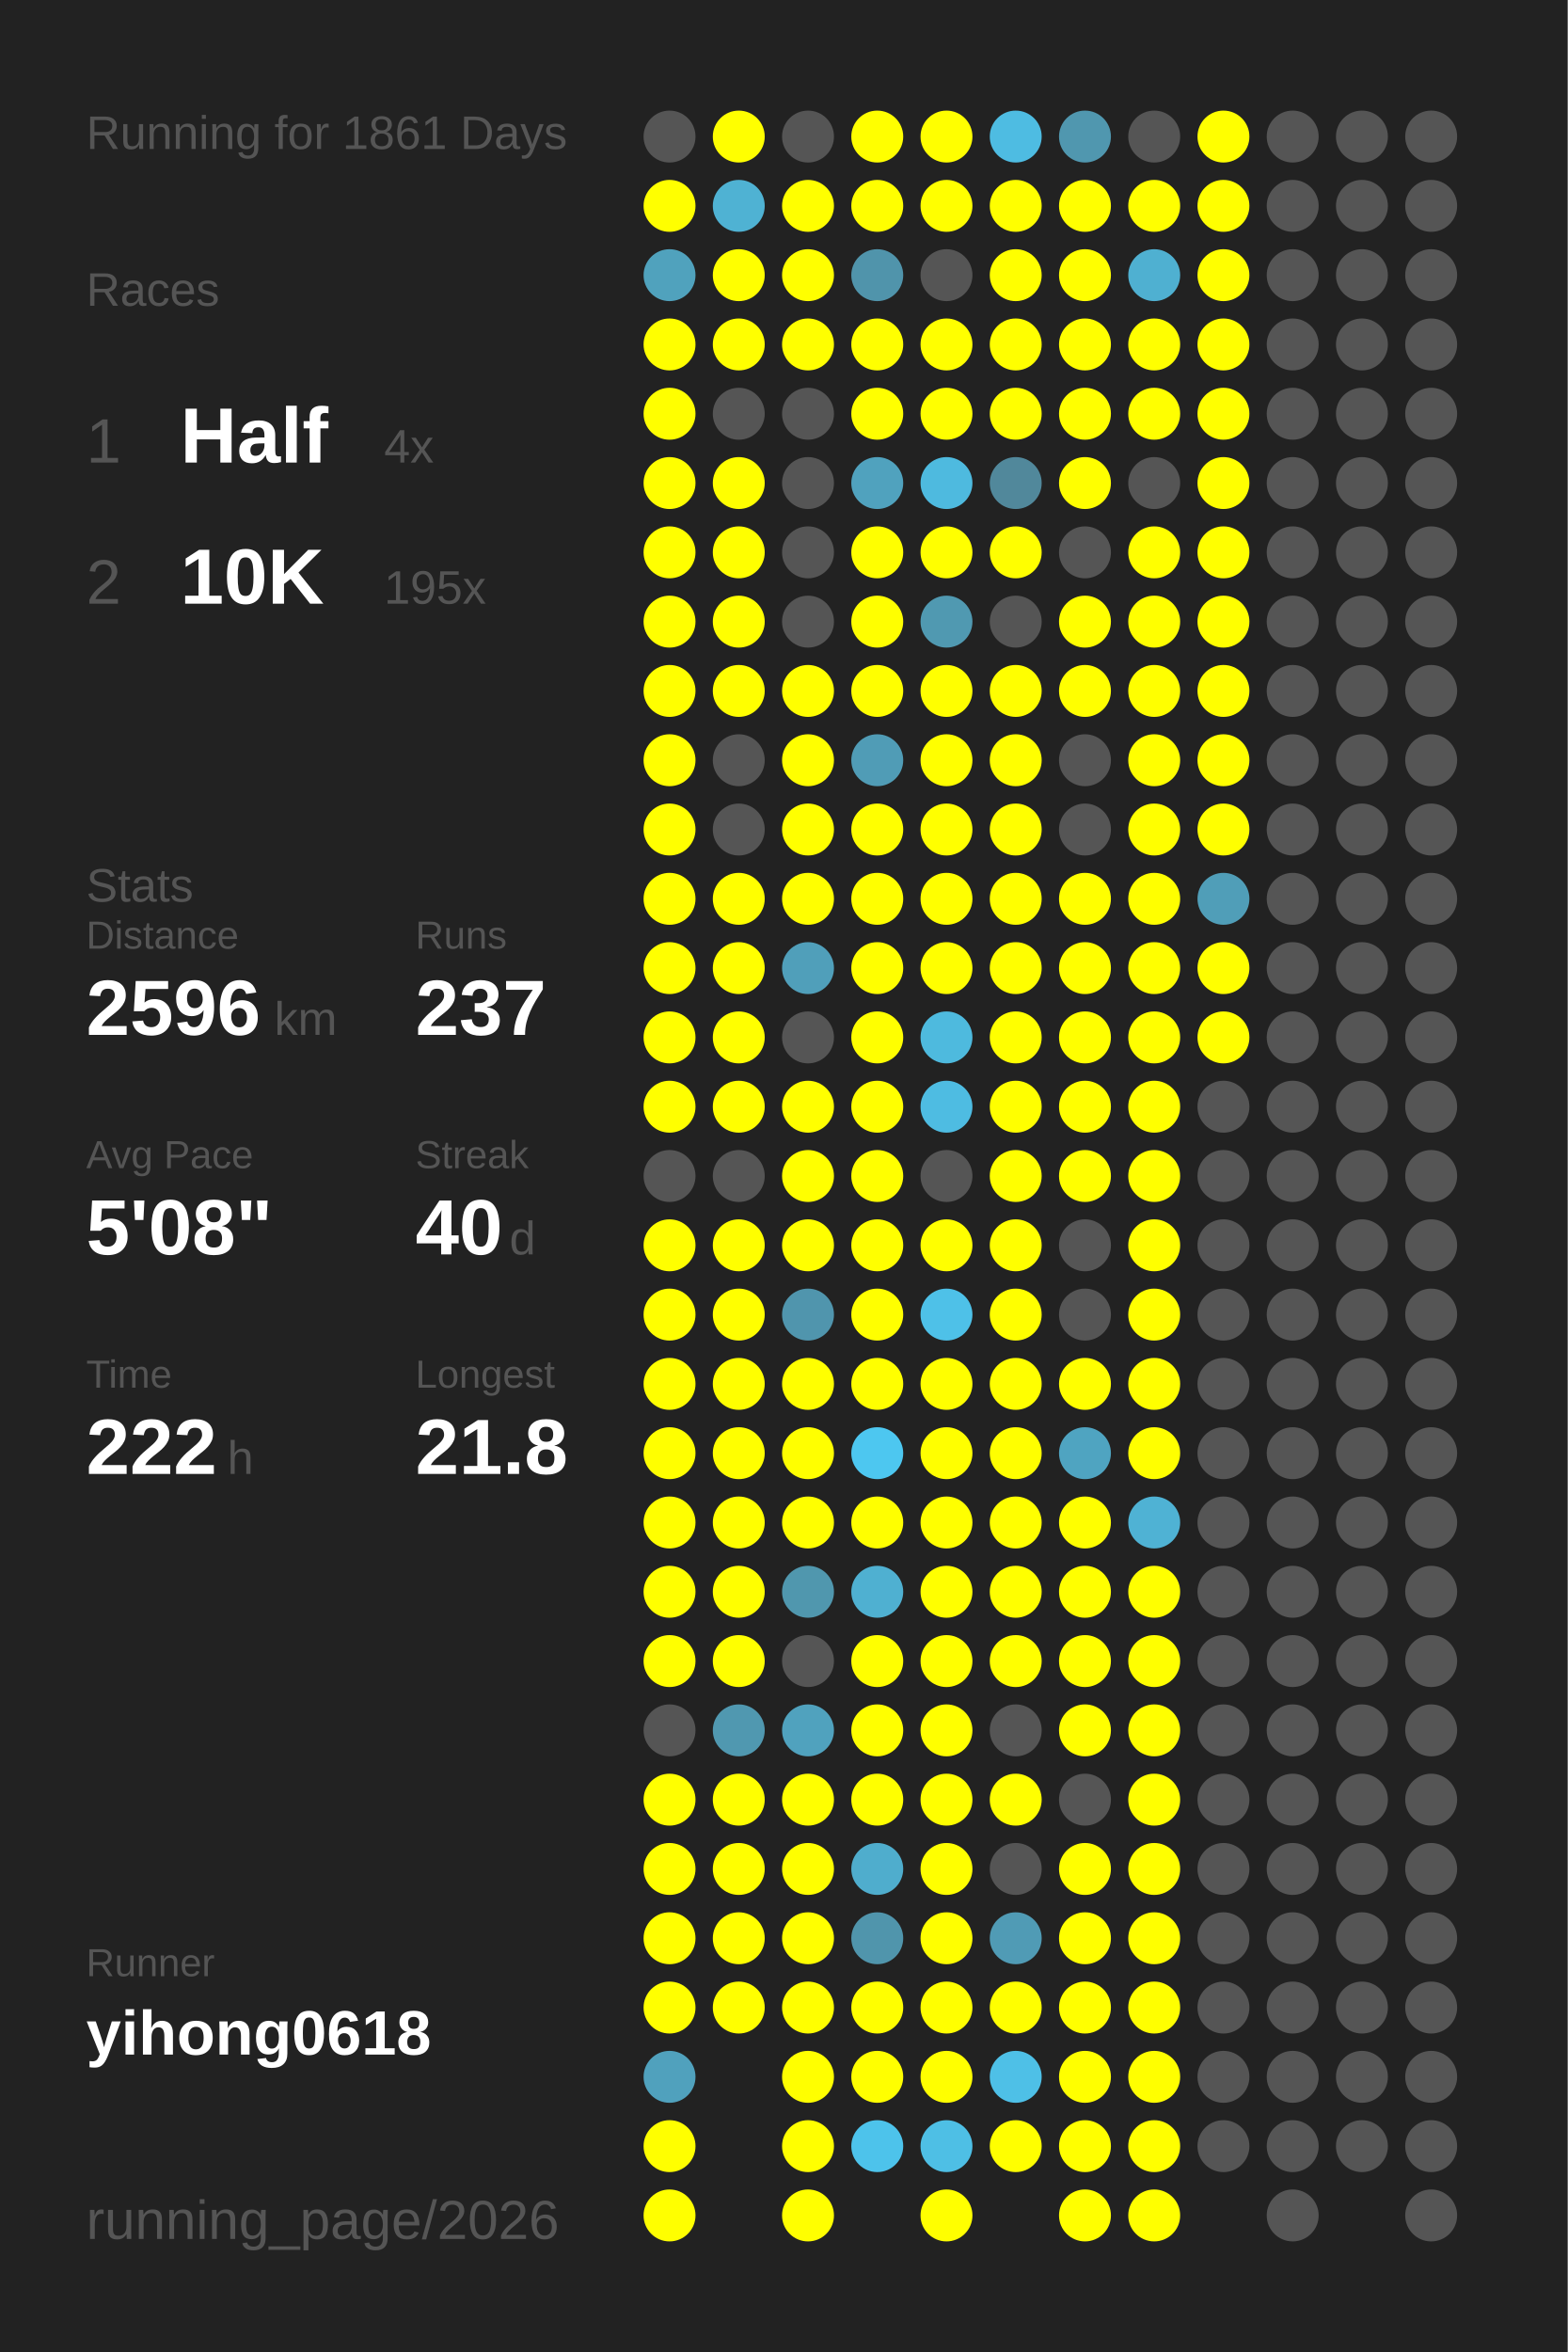
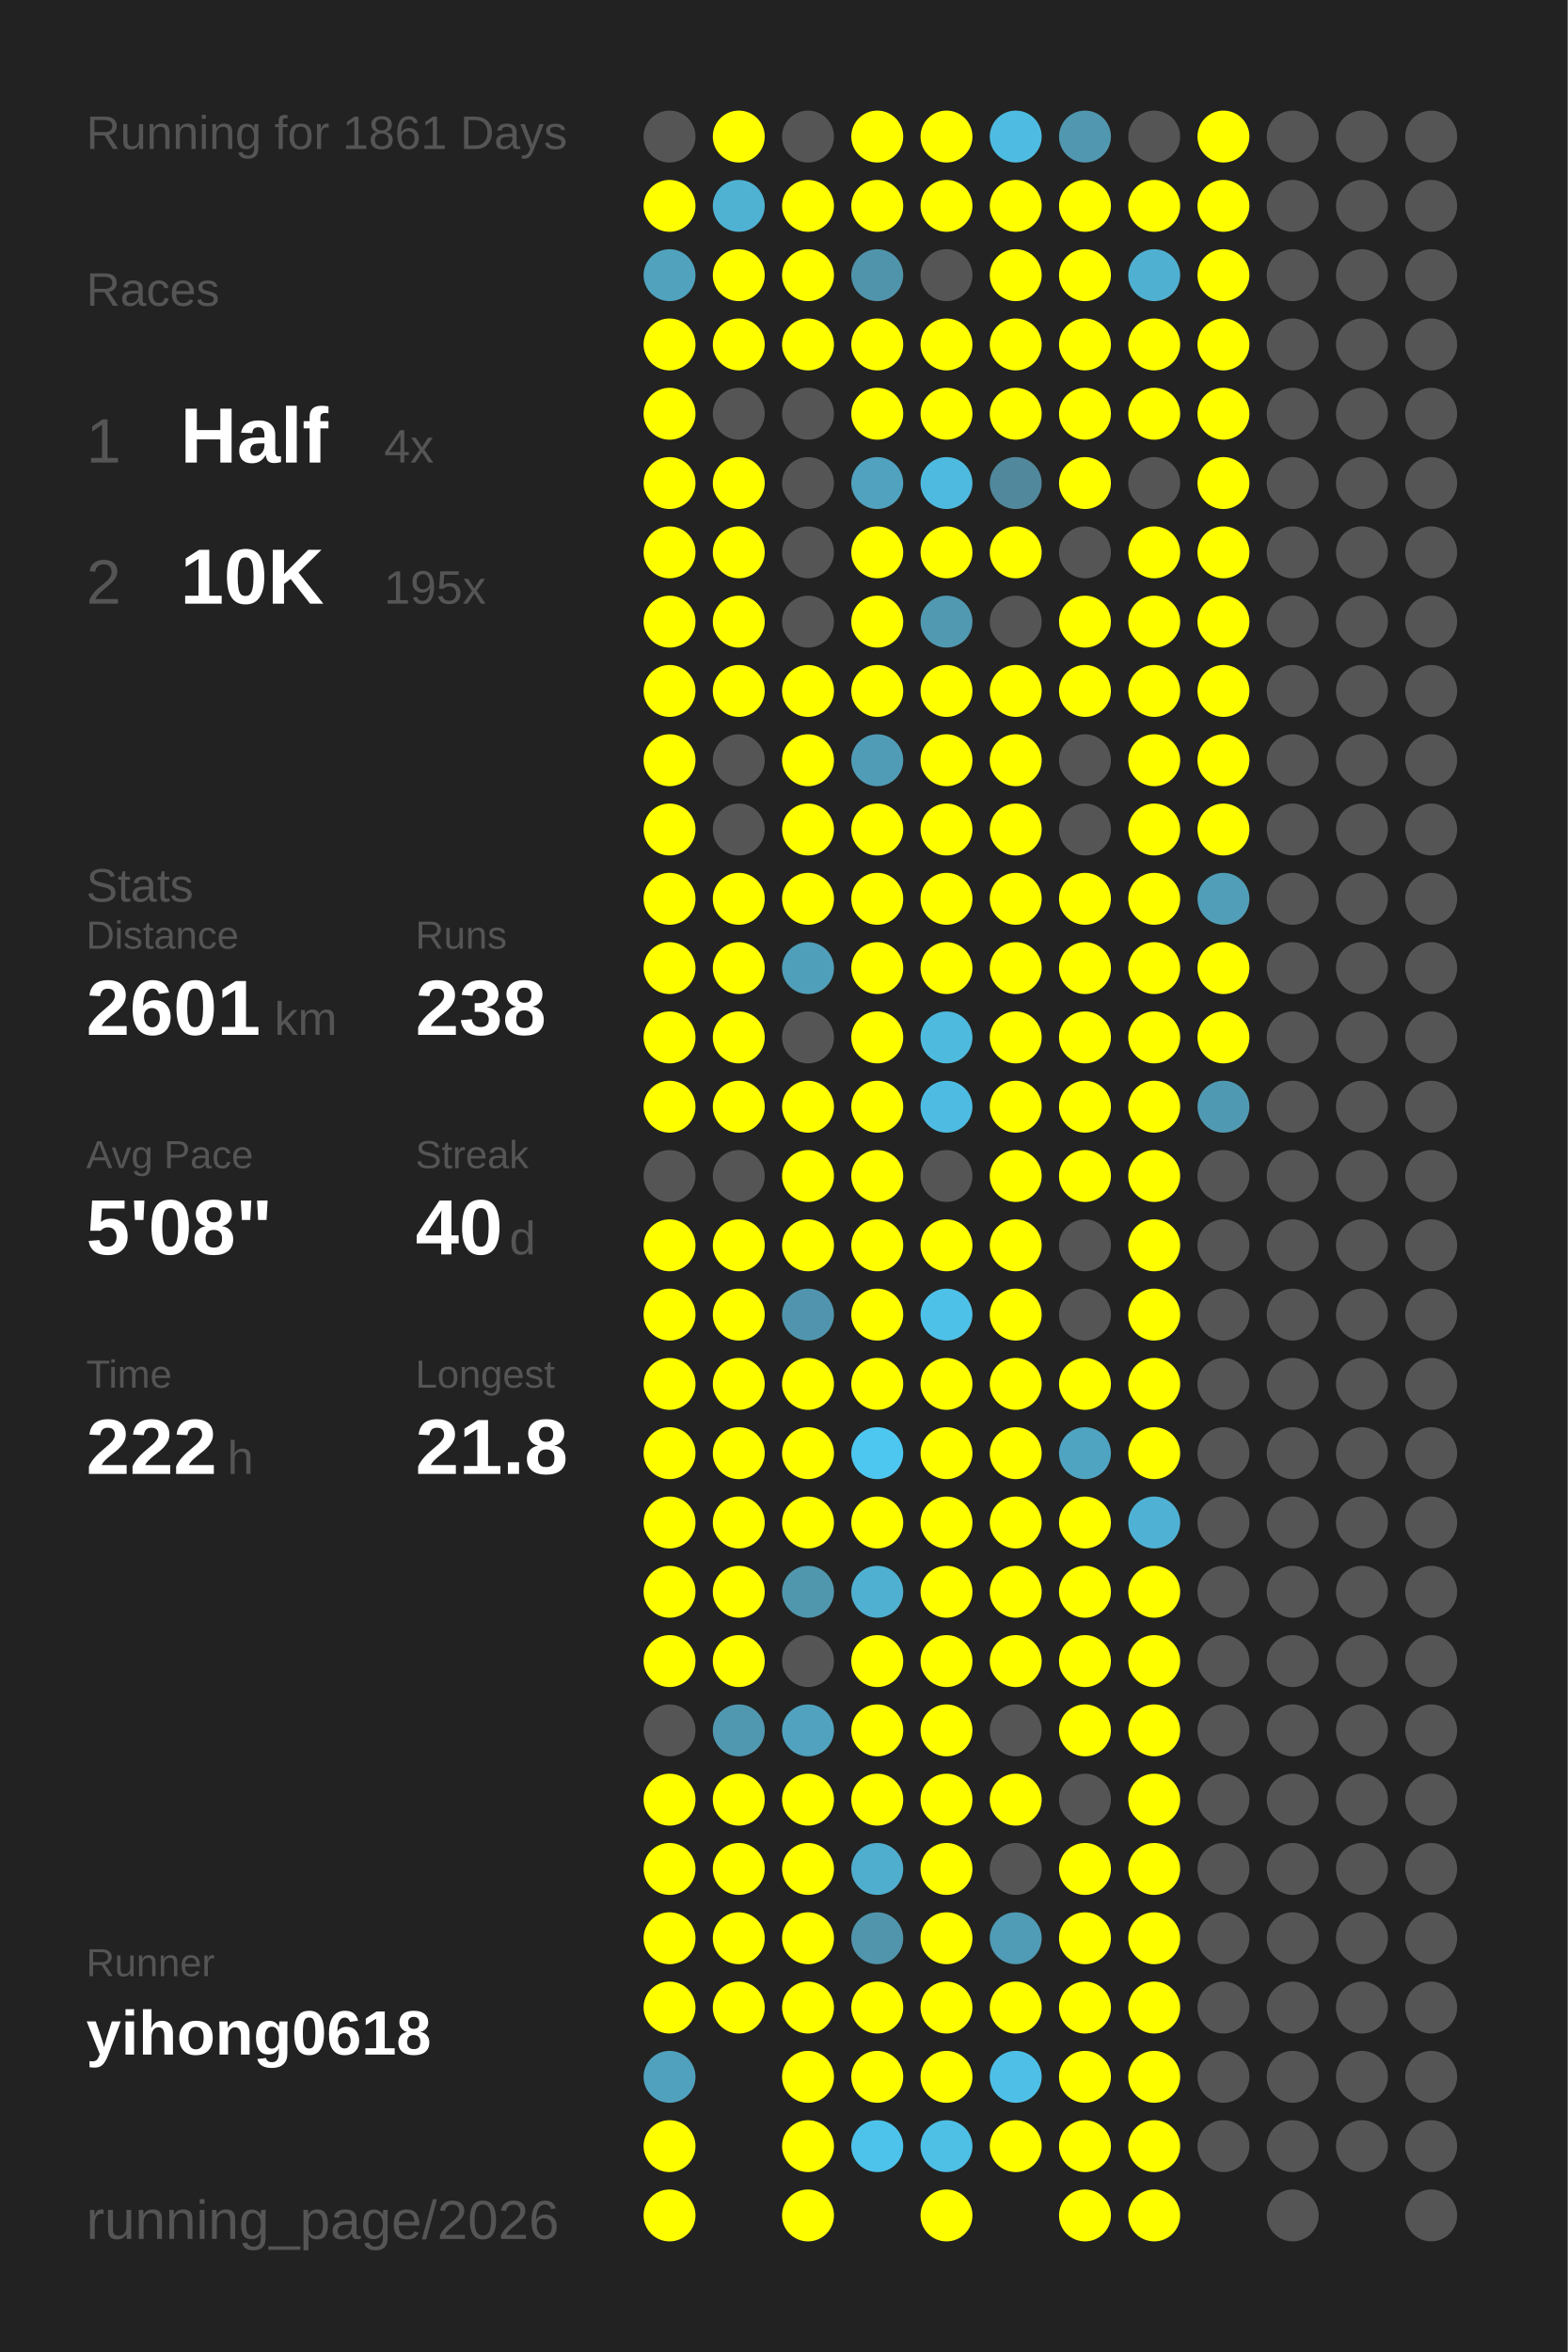
<svg xmlns="http://www.w3.org/2000/svg" baseProfile="full" height="300mm" version="1.1" viewBox="0,0,200,300" width="200mm">
  <defs />
  <rect fill="#222222" height="300" width="200" x="0" y="0" />
  <text fill="#555555" style="font-size:6px; font-family:Arial;" x="11" y="19">Running for 1861 Days</text>
  <text fill="#555555" style="font-size:6px; font-family:Arial;" x="11" y="39">Races</text>
  <text fill="#555555" style="font-size:8px; font-family:Arial;" x="11" y="59">1</text>
  <text fill="#FFFFFF" style="font-size:10px; font-family:Arial; font-weight:bold;" x="23" y="59">Half</text>
  <text fill="#555555" style="font-size:6px; font-family:Arial;" x="49" y="59">4x</text>
  <text fill="#555555" style="font-size:8px; font-family:Arial;" x="11" y="77">2</text>
  <text fill="#FFFFFF" style="font-size:10px; font-family:Arial; font-weight:bold;" x="23" y="77">10K</text>
  <text fill="#555555" style="font-size:6px; font-family:Arial;" x="49" y="77">195x</text>
  <text fill="#555555" style="font-size:6px; font-family:Arial;" x="11" y="115">Stats</text>
  <text fill="#555555" style="font-size:5px; font-family:Arial;" x="11" y="121">Distance</text>
-   <text fill="#FFFFFF" style="font-size:10px; font-family:Arial; font-weight:bold;" x="11" y="132">2596</text>
+   <text fill="#FFFFFF" style="font-size:10px; font-family:Arial; font-weight:bold;" x="11" y="132">2601</text>
  <text fill="#555555" style="font-size:6px; font-family:Arial;" x="35" y="132">km</text>
  <text fill="#555555" style="font-size:5px; font-family:Arial;" x="53" y="121">Runs</text>
-   <text fill="#FFFFFF" style="font-size:10px; font-family:Arial; font-weight:bold;" x="53" y="132">237</text>
+   <text fill="#FFFFFF" style="font-size:10px; font-family:Arial; font-weight:bold;" x="53" y="132">238</text>
  <text fill="#555555" style="font-size:5px; font-family:Arial;" x="11" y="149">Avg Pace</text>
  <text fill="#FFFFFF" style="font-size:10px; font-family:Arial; font-weight:bold;" x="11" y="160">5'08"</text>
  <text fill="#555555" style="font-size:5px; font-family:Arial;" x="53" y="149">Streak</text>
  <text fill="#FFFFFF" style="font-size:10px; font-family:Arial; font-weight:bold;" x="53" y="160">40</text>
  <text fill="#555555" style="font-size:6px; font-family:Arial;" x="65" y="160">d</text>
  <text fill="#555555" style="font-size:5px; font-family:Arial;" x="11" y="177">Time</text>
  <text fill="#FFFFFF" style="font-size:10px; font-family:Arial; font-weight:bold;" x="11" y="188">222</text>
  <text fill="#555555" style="font-size:6px; font-family:Arial;" x="29" y="188">h</text>
  <text fill="#555555" style="font-size:5px; font-family:Arial;" x="53" y="177">Longest</text>
  <text fill="#FFFFFF" style="font-size:10px; font-family:Arial; font-weight:bold;" x="53" y="188">21.8</text>
  <text fill="#555555" style="font-size:5px; font-family:Arial;" x="11" y="252.065">Runner</text>
  <text fill="#FFFFFF" style="font-size:8px; font-family:Arial; font-weight:bold;" x="11" y="262.065">yihong0618</text>
  <text fill="#555555" style="font-size:7px; font-family:Arial;" x="11" y="285.581">running_page/2026</text>
  <circle cx="85.417" cy="17.419" fill="#555555" r="3.312" />
  <circle cx="85.417" cy="26.258" fill="#FFFF00" r="3.312" />
  <circle cx="85.417" cy="35.097" fill="#50a2bd" r="3.312" />
  <circle cx="85.417" cy="43.935" fill="#FFFF00" r="3.312" />
  <circle cx="85.417" cy="52.774" fill="#FFFF00" r="3.312" />
  <circle cx="85.417" cy="61.613" fill="#FFFF00" r="3.312" />
  <circle cx="85.417" cy="70.452" fill="#FFFF00" r="3.312" />
  <circle cx="85.417" cy="79.29" fill="#FFFF00" r="3.312" />
  <circle cx="85.417" cy="88.129" fill="#FFFF00" r="3.312" />
  <circle cx="85.417" cy="96.968" fill="#FFFF00" r="3.312" />
  <circle cx="85.417" cy="105.806" fill="#FFFF00" r="3.312" />
  <circle cx="85.417" cy="114.645" fill="#FFFF00" r="3.312" />
  <circle cx="85.417" cy="123.484" fill="#FFFF00" r="3.312" />
  <circle cx="85.417" cy="132.323" fill="#FFFF00" r="3.312" />
  <circle cx="85.417" cy="141.161" fill="#FFFF00" r="3.312" />
  <circle cx="85.417" cy="150" fill="#555555" r="3.312" />
  <circle cx="85.417" cy="158.839" fill="#FFFF00" r="3.312" />
  <circle cx="85.417" cy="167.677" fill="#FFFF00" r="3.312" />
  <circle cx="85.417" cy="176.516" fill="#FFFF00" r="3.312" />
  <circle cx="85.417" cy="185.355" fill="#FFFF00" r="3.312" />
  <circle cx="85.417" cy="194.194" fill="#FFFF00" r="3.312" />
  <circle cx="85.417" cy="203.032" fill="#FFFF00" r="3.312" />
  <circle cx="85.417" cy="211.871" fill="#FFFF00" r="3.312" />
  <circle cx="85.417" cy="220.71" fill="#555555" r="3.312" />
  <circle cx="85.417" cy="229.548" fill="#FFFF00" r="3.312" />
  <circle cx="85.417" cy="238.387" fill="#FFFF00" r="3.312" />
  <circle cx="85.417" cy="247.226" fill="#FFFF00" r="3.312" />
  <circle cx="85.417" cy="256.065" fill="#FFFF00" r="3.312" />
  <circle cx="85.417" cy="264.903" fill="#50a1bd" r="3.312" />
  <circle cx="85.417" cy="273.742" fill="#FFFF00" r="3.312" />
  <circle cx="85.417" cy="282.581" fill="#FFFF00" r="3.312" />
  <circle cx="94.25" cy="17.419" fill="#FFFF00" r="3.312" />
  <circle cx="94.25" cy="26.258" fill="#4fb2d3" r="3.312" />
  <circle cx="94.25" cy="35.097" fill="#FFFF00" r="3.312" />
  <circle cx="94.25" cy="43.935" fill="#FFFF00" r="3.312" />
  <circle cx="94.25" cy="52.774" fill="#555555" r="3.312" />
  <circle cx="94.25" cy="61.613" fill="#FFFF00" r="3.312" />
  <circle cx="94.25" cy="70.452" fill="#FFFF00" r="3.312" />
  <circle cx="94.25" cy="79.29" fill="#FFFF00" r="3.312" />
  <circle cx="94.25" cy="88.129" fill="#FFFF00" r="3.312" />
  <circle cx="94.25" cy="96.968" fill="#555555" r="3.312" />
  <circle cx="94.25" cy="105.806" fill="#555555" r="3.312" />
  <circle cx="94.25" cy="114.645" fill="#FFFF00" r="3.312" />
  <circle cx="94.25" cy="123.484" fill="#FFFF00" r="3.312" />
  <circle cx="94.25" cy="132.323" fill="#FFFF00" r="3.312" />
  <circle cx="94.25" cy="141.161" fill="#FFFF00" r="3.312" />
  <circle cx="94.25" cy="150" fill="#555555" r="3.312" />
  <circle cx="94.25" cy="158.839" fill="#FFFF00" r="3.312" />
  <circle cx="94.25" cy="167.677" fill="#FFFF00" r="3.312" />
  <circle cx="94.25" cy="176.516" fill="#FFFF00" r="3.312" />
  <circle cx="94.25" cy="185.355" fill="#FFFF00" r="3.312" />
  <circle cx="94.25" cy="194.194" fill="#FFFF00" r="3.312" />
  <circle cx="94.25" cy="203.032" fill="#FFFF00" r="3.312" />
  <circle cx="94.25" cy="211.871" fill="#FFFF00" r="3.312" />
  <circle cx="94.25" cy="220.71" fill="#5098b0" r="3.312" />
  <circle cx="94.25" cy="229.548" fill="#FFFF00" r="3.312" />
  <circle cx="94.25" cy="238.387" fill="#FFFF00" r="3.312" />
  <circle cx="94.25" cy="247.226" fill="#FFFF00" r="3.312" />
  <circle cx="94.25" cy="256.065" fill="#FFFF00" r="3.312" />
  <circle cx="103.083" cy="17.419" fill="#555555" r="3.312" />
  <circle cx="103.083" cy="26.258" fill="#FFFF00" r="3.312" />
  <circle cx="103.083" cy="35.097" fill="#FFFF00" r="3.312" />
  <circle cx="103.083" cy="43.935" fill="#FFFF00" r="3.312" />
  <circle cx="103.083" cy="52.774" fill="#555555" r="3.312" />
  <circle cx="103.083" cy="61.613" fill="#555555" r="3.312" />
  <circle cx="103.083" cy="70.452" fill="#555555" r="3.312" />
  <circle cx="103.083" cy="79.29" fill="#555555" r="3.312" />
  <circle cx="103.083" cy="88.129" fill="#FFFF00" r="3.312" />
  <circle cx="103.083" cy="96.968" fill="#FFFF00" r="3.312" />
  <circle cx="103.083" cy="105.806" fill="#FFFF00" r="3.312" />
  <circle cx="103.083" cy="114.645" fill="#FFFF00" r="3.312" />
  <circle cx="103.083" cy="123.484" fill="#509fba" r="3.312" />
  <circle cx="103.083" cy="132.323" fill="#555555" r="3.312" />
  <circle cx="103.083" cy="141.161" fill="#FFFF00" r="3.312" />
  <circle cx="103.083" cy="150" fill="#FFFF00" r="3.312" />
  <circle cx="103.083" cy="158.839" fill="#FFFF00" r="3.312" />
  <circle cx="103.083" cy="167.677" fill="#5095ad" r="3.312" />
  <circle cx="103.083" cy="176.516" fill="#FFFF00" r="3.312" />
  <circle cx="103.083" cy="185.355" fill="#FFFF00" r="3.312" />
  <circle cx="103.083" cy="194.194" fill="#FFFF00" r="3.312" />
  <circle cx="103.083" cy="203.032" fill="#5097ae" r="3.312" />
  <circle cx="103.083" cy="211.871" fill="#555555" r="3.312" />
  <circle cx="103.083" cy="220.71" fill="#50a2be" r="3.312" />
  <circle cx="103.083" cy="229.548" fill="#FFFF00" r="3.312" />
  <circle cx="103.083" cy="238.387" fill="#FFFF00" r="3.312" />
  <circle cx="103.083" cy="247.226" fill="#FFFF00" r="3.312" />
  <circle cx="103.083" cy="256.065" fill="#FFFF00" r="3.312" />
  <circle cx="103.083" cy="264.903" fill="#FFFF00" r="3.312" />
  <circle cx="103.083" cy="273.742" fill="#FFFF00" r="3.312" />
  <circle cx="103.083" cy="282.581" fill="#FFFF00" r="3.312" />
  <circle cx="111.917" cy="17.419" fill="#FFFF00" r="3.312" />
  <circle cx="111.917" cy="26.258" fill="#FFFF00" r="3.312" />
  <circle cx="111.917" cy="35.097" fill="#5094ab" r="3.312" />
  <circle cx="111.917" cy="43.935" fill="#FFFF00" r="3.312" />
  <circle cx="111.917" cy="52.774" fill="#FFFF00" r="3.312" />
  <circle cx="111.917" cy="61.613" fill="#50a2be" r="3.312" />
  <circle cx="111.917" cy="70.452" fill="#FFFF00" r="3.312" />
  <circle cx="111.917" cy="79.29" fill="#FFFF00" r="3.312" />
  <circle cx="111.917" cy="88.129" fill="#FFFF00" r="3.312" />
  <circle cx="111.917" cy="96.968" fill="#509cb6" r="3.312" />
  <circle cx="111.917" cy="105.806" fill="#FFFF00" r="3.312" />
  <circle cx="111.917" cy="114.645" fill="#FFFF00" r="3.312" />
  <circle cx="111.917" cy="123.484" fill="#FFFF00" r="3.312" />
  <circle cx="111.917" cy="132.323" fill="#FFFF00" r="3.312" />
  <circle cx="111.917" cy="141.161" fill="#FFFF00" r="3.312" />
  <circle cx="111.917" cy="150" fill="#FFFF00" r="3.312" />
  <circle cx="111.917" cy="158.839" fill="#FFFF00" r="3.312" />
  <circle cx="111.917" cy="167.677" fill="#FFFF00" r="3.312" />
  <circle cx="111.917" cy="176.516" fill="#FFFF00" r="3.312" />
  <circle cx="111.917" cy="185.355" fill="#4dc7f0" r="3.312" />
  <circle cx="111.917" cy="194.194" fill="#FFFF00" r="3.312" />
  <circle cx="111.917" cy="203.032" fill="#4fb0d1" r="3.312" />
  <circle cx="111.917" cy="211.871" fill="#FFFF00" r="3.312" />
  <circle cx="111.917" cy="220.71" fill="#FFFF00" r="3.312" />
  <circle cx="111.917" cy="229.548" fill="#FFFF00" r="3.312" />
  <circle cx="111.917" cy="238.387" fill="#4fadcd" r="3.312" />
  <circle cx="111.917" cy="247.226" fill="#5095ac" r="3.312" />
  <circle cx="111.917" cy="256.065" fill="#FFFF00" r="3.312" />
  <circle cx="111.917" cy="264.903" fill="#FFFF00" r="3.312" />
  <circle cx="111.917" cy="273.742" fill="#4dc3eb" r="3.312" />
  <circle cx="120.75" cy="17.419" fill="#FFFF00" r="3.312" />
  <circle cx="120.75" cy="26.258" fill="#FFFF00" r="3.312" />
  <circle cx="120.75" cy="35.097" fill="#555555" r="3.312" />
  <circle cx="120.75" cy="43.935" fill="#FFFF00" r="3.312" />
  <circle cx="120.75" cy="52.774" fill="#FFFF00" r="3.312" />
  <circle cx="120.75" cy="61.613" fill="#4ebadf" r="3.312" />
  <circle cx="120.75" cy="70.452" fill="#FFFF00" r="3.312" />
  <circle cx="120.75" cy="79.29" fill="#5099b1" r="3.312" />
  <circle cx="120.75" cy="88.129" fill="#FFFF00" r="3.312" />
  <circle cx="120.75" cy="96.968" fill="#FFFF00" r="3.312" />
  <circle cx="120.75" cy="105.806" fill="#FFFF00" r="3.312" />
  <circle cx="120.75" cy="114.645" fill="#FFFF00" r="3.312" />
  <circle cx="120.75" cy="123.484" fill="#FFFF00" r="3.312" />
  <circle cx="120.75" cy="132.323" fill="#4ebade" r="3.312" />
  <circle cx="120.75" cy="141.161" fill="#4ebce2" r="3.312" />
  <circle cx="120.75" cy="150" fill="#555555" r="3.312" />
  <circle cx="120.75" cy="158.839" fill="#FFFF00" r="3.312" />
  <circle cx="120.75" cy="167.677" fill="#4ec1e8" r="3.312" />
  <circle cx="120.75" cy="176.516" fill="#FFFF00" r="3.312" />
  <circle cx="120.75" cy="185.355" fill="#FFFF00" r="3.312" />
  <circle cx="120.75" cy="194.194" fill="#FFFF00" r="3.312" />
  <circle cx="120.75" cy="203.032" fill="#FFFF00" r="3.312" />
  <circle cx="120.75" cy="211.871" fill="#FFFF00" r="3.312" />
  <circle cx="120.75" cy="220.71" fill="#FFFF00" r="3.312" />
  <circle cx="120.75" cy="229.548" fill="#FFFF00" r="3.312" />
  <circle cx="120.75" cy="238.387" fill="#FFFF00" r="3.312" />
  <circle cx="120.75" cy="247.226" fill="#FFFF00" r="3.312" />
  <circle cx="120.75" cy="256.065" fill="#FFFF00" r="3.312" />
  <circle cx="120.75" cy="264.903" fill="#FFFF00" r="3.312" />
  <circle cx="120.75" cy="273.742" fill="#4ebfe5" r="3.312" />
  <circle cx="120.75" cy="282.581" fill="#FFFF00" r="3.312" />
  <circle cx="129.583" cy="17.419" fill="#4ebce2" r="3.312" />
  <circle cx="129.583" cy="26.258" fill="#FFFF00" r="3.312" />
  <circle cx="129.583" cy="35.097" fill="#FFFF00" r="3.312" />
  <circle cx="129.583" cy="43.935" fill="#FFFF00" r="3.312" />
  <circle cx="129.583" cy="52.774" fill="#FFFF00" r="3.312" />
  <circle cx="129.583" cy="61.613" fill="#51889b" r="3.312" />
  <circle cx="129.583" cy="70.452" fill="#FFFF00" r="3.312" />
  <circle cx="129.583" cy="79.29" fill="#555555" r="3.312" />
  <circle cx="129.583" cy="88.129" fill="#FFFF00" r="3.312" />
  <circle cx="129.583" cy="96.968" fill="#FFFF00" r="3.312" />
  <circle cx="129.583" cy="105.806" fill="#FFFF00" r="3.312" />
  <circle cx="129.583" cy="114.645" fill="#FFFF00" r="3.312" />
  <circle cx="129.583" cy="123.484" fill="#FFFF00" r="3.312" />
  <circle cx="129.583" cy="132.323" fill="#FFFF00" r="3.312" />
  <circle cx="129.583" cy="141.161" fill="#FFFF00" r="3.312" />
  <circle cx="129.583" cy="150" fill="#FFFF00" r="3.312" />
  <circle cx="129.583" cy="158.839" fill="#FFFF00" r="3.312" />
  <circle cx="129.583" cy="167.677" fill="#FFFF00" r="3.312" />
  <circle cx="129.583" cy="176.516" fill="#FFFF00" r="3.312" />
  <circle cx="129.583" cy="185.355" fill="#FFFF00" r="3.312" />
  <circle cx="129.583" cy="194.194" fill="#FFFF00" r="3.312" />
  <circle cx="129.583" cy="203.032" fill="#FFFF00" r="3.312" />
  <circle cx="129.583" cy="211.871" fill="#FFFF00" r="3.312" />
  <circle cx="129.583" cy="220.71" fill="#555555" r="3.312" />
  <circle cx="129.583" cy="229.548" fill="#FFFF00" r="3.312" />
  <circle cx="129.583" cy="238.387" fill="#555555" r="3.312" />
  <circle cx="129.583" cy="247.226" fill="#509bb5" r="3.312" />
  <circle cx="129.583" cy="256.065" fill="#FFFF00" r="3.312" />
  <circle cx="129.583" cy="264.903" fill="#4ec0e7" r="3.312" />
  <circle cx="129.583" cy="273.742" fill="#FFFF00" r="3.312" />
  <circle cx="138.417" cy="17.419" fill="#5097af" r="3.312" />
  <circle cx="138.417" cy="26.258" fill="#FFFF00" r="3.312" />
  <circle cx="138.417" cy="35.097" fill="#FFFF00" r="3.312" />
  <circle cx="138.417" cy="43.935" fill="#FFFF00" r="3.312" />
  <circle cx="138.417" cy="52.774" fill="#FFFF00" r="3.312" />
  <circle cx="138.417" cy="61.613" fill="#FFFF00" r="3.312" />
  <circle cx="138.417" cy="70.452" fill="#555555" r="3.312" />
  <circle cx="138.417" cy="79.29" fill="#FFFF00" r="3.312" />
  <circle cx="138.417" cy="88.129" fill="#FFFF00" r="3.312" />
  <circle cx="138.417" cy="96.968" fill="#555555" r="3.312" />
  <circle cx="138.417" cy="105.806" fill="#555555" r="3.312" />
  <circle cx="138.417" cy="114.645" fill="#FFFF00" r="3.312" />
  <circle cx="138.417" cy="123.484" fill="#FFFF00" r="3.312" />
  <circle cx="138.417" cy="132.323" fill="#FFFF00" r="3.312" />
  <circle cx="138.417" cy="141.161" fill="#FFFF00" r="3.312" />
  <circle cx="138.417" cy="150" fill="#FFFF00" r="3.312" />
  <circle cx="138.417" cy="158.839" fill="#555555" r="3.312" />
  <circle cx="138.417" cy="167.677" fill="#555555" r="3.312" />
  <circle cx="138.417" cy="176.516" fill="#FFFF00" r="3.312" />
  <circle cx="138.417" cy="185.355" fill="#4fa4c1" r="3.312" />
  <circle cx="138.417" cy="194.194" fill="#FFFF00" r="3.312" />
  <circle cx="138.417" cy="203.032" fill="#FFFF00" r="3.312" />
  <circle cx="138.417" cy="211.871" fill="#FFFF00" r="3.312" />
  <circle cx="138.417" cy="220.71" fill="#FFFF00" r="3.312" />
  <circle cx="138.417" cy="229.548" fill="#555555" r="3.312" />
  <circle cx="138.417" cy="238.387" fill="#FFFF00" r="3.312" />
  <circle cx="138.417" cy="247.226" fill="#FFFF00" r="3.312" />
  <circle cx="138.417" cy="256.065" fill="#FFFF00" r="3.312" />
  <circle cx="138.417" cy="264.903" fill="#FFFF00" r="3.312" />
  <circle cx="138.417" cy="273.742" fill="#FFFF00" r="3.312" />
  <circle cx="138.417" cy="282.581" fill="#FFFF00" r="3.312" />
  <circle cx="147.25" cy="17.419" fill="#555555" r="3.312" />
  <circle cx="147.25" cy="26.258" fill="#FFFF00" r="3.312" />
  <circle cx="147.25" cy="35.097" fill="#4fb0d1" r="3.312" />
  <circle cx="147.25" cy="43.935" fill="#FFFF00" r="3.312" />
  <circle cx="147.25" cy="52.774" fill="#FFFF00" r="3.312" />
  <circle cx="147.25" cy="61.613" fill="#555555" r="3.312" />
  <circle cx="147.25" cy="70.452" fill="#FFFF00" r="3.312" />
  <circle cx="147.25" cy="79.29" fill="#FFFF00" r="3.312" />
  <circle cx="147.25" cy="88.129" fill="#FFFF00" r="3.312" />
  <circle cx="147.25" cy="96.968" fill="#FFFF00" r="3.312" />
  <circle cx="147.25" cy="105.806" fill="#FFFF00" r="3.312" />
  <circle cx="147.25" cy="114.645" fill="#FFFF00" r="3.312" />
  <circle cx="147.25" cy="123.484" fill="#FFFF00" r="3.312" />
  <circle cx="147.25" cy="132.323" fill="#FFFF00" r="3.312" />
  <circle cx="147.25" cy="141.161" fill="#FFFF00" r="3.312" />
  <circle cx="147.25" cy="150" fill="#FFFF00" r="3.312" />
  <circle cx="147.25" cy="158.839" fill="#FFFF00" r="3.312" />
  <circle cx="147.25" cy="167.677" fill="#FFFF00" r="3.312" />
  <circle cx="147.25" cy="176.516" fill="#FFFF00" r="3.312" />
  <circle cx="147.25" cy="185.355" fill="#FFFF00" r="3.312" />
  <circle cx="147.25" cy="194.194" fill="#4fb2d4" r="3.312" />
  <circle cx="147.25" cy="203.032" fill="#FFFF00" r="3.312" />
  <circle cx="147.25" cy="211.871" fill="#FFFF00" r="3.312" />
  <circle cx="147.25" cy="220.71" fill="#FFFF00" r="3.312" />
  <circle cx="147.25" cy="229.548" fill="#FFFF00" r="3.312" />
  <circle cx="147.25" cy="238.387" fill="#FFFF00" r="3.312" />
  <circle cx="147.25" cy="247.226" fill="#FFFF00" r="3.312" />
  <circle cx="147.25" cy="256.065" fill="#FFFF00" r="3.312" />
  <circle cx="147.25" cy="264.903" fill="#FFFF00" r="3.312" />
  <circle cx="147.25" cy="273.742" fill="#FFFF00" r="3.312" />
  <circle cx="147.25" cy="282.581" fill="#FFFF00" r="3.312" />
  <circle cx="156.083" cy="17.419" fill="#FFFF00" r="3.312" />
  <circle cx="156.083" cy="26.258" fill="#FFFF00" r="3.312" />
  <circle cx="156.083" cy="35.097" fill="#FFFF00" r="3.312" />
  <circle cx="156.083" cy="43.935" fill="#FFFF00" r="3.312" />
  <circle cx="156.083" cy="52.774" fill="#FFFF00" r="3.312" />
  <circle cx="156.083" cy="61.613" fill="#FFFF00" r="3.312" />
  <circle cx="156.083" cy="70.452" fill="#FFFF00" r="3.312" />
  <circle cx="156.083" cy="79.29" fill="#FFFF00" r="3.312" />
  <circle cx="156.083" cy="88.129" fill="#FFFF00" r="3.312" />
  <circle cx="156.083" cy="96.968" fill="#FFFF00" r="3.312" />
  <circle cx="156.083" cy="105.806" fill="#FFFF00" r="3.312" />
  <circle cx="156.083" cy="114.645" fill="#509eb8" r="3.312" />
  <circle cx="156.083" cy="123.484" fill="#FFFF00" r="3.312" />
  <circle cx="156.083" cy="132.323" fill="#FFFF00" r="3.312" />
-   <circle cx="156.083" cy="141.161" fill="#555555" r="3.312" />
+   <circle cx="156.083" cy="141.161" fill="#5099b2" r="3.312" />
  <circle cx="156.083" cy="150" fill="#555555" r="3.312" />
  <circle cx="156.083" cy="158.839" fill="#555555" r="3.312" />
  <circle cx="156.083" cy="167.677" fill="#555555" r="3.312" />
  <circle cx="156.083" cy="176.516" fill="#555555" r="3.312" />
  <circle cx="156.083" cy="185.355" fill="#555555" r="3.312" />
  <circle cx="156.083" cy="194.194" fill="#555555" r="3.312" />
  <circle cx="156.083" cy="203.032" fill="#555555" r="3.312" />
  <circle cx="156.083" cy="211.871" fill="#555555" r="3.312" />
  <circle cx="156.083" cy="220.71" fill="#555555" r="3.312" />
  <circle cx="156.083" cy="229.548" fill="#555555" r="3.312" />
  <circle cx="156.083" cy="238.387" fill="#555555" r="3.312" />
  <circle cx="156.083" cy="247.226" fill="#555555" r="3.312" />
  <circle cx="156.083" cy="256.065" fill="#555555" r="3.312" />
  <circle cx="156.083" cy="264.903" fill="#555555" r="3.312" />
  <circle cx="156.083" cy="273.742" fill="#555555" r="3.312" />
  <circle cx="164.917" cy="17.419" fill="#555555" r="3.312" />
  <circle cx="164.917" cy="26.258" fill="#555555" r="3.312" />
  <circle cx="164.917" cy="35.097" fill="#555555" r="3.312" />
  <circle cx="164.917" cy="43.935" fill="#555555" r="3.312" />
  <circle cx="164.917" cy="52.774" fill="#555555" r="3.312" />
  <circle cx="164.917" cy="61.613" fill="#555555" r="3.312" />
  <circle cx="164.917" cy="70.452" fill="#555555" r="3.312" />
  <circle cx="164.917" cy="79.29" fill="#555555" r="3.312" />
  <circle cx="164.917" cy="88.129" fill="#555555" r="3.312" />
  <circle cx="164.917" cy="96.968" fill="#555555" r="3.312" />
  <circle cx="164.917" cy="105.806" fill="#555555" r="3.312" />
  <circle cx="164.917" cy="114.645" fill="#555555" r="3.312" />
  <circle cx="164.917" cy="123.484" fill="#555555" r="3.312" />
  <circle cx="164.917" cy="132.323" fill="#555555" r="3.312" />
  <circle cx="164.917" cy="141.161" fill="#555555" r="3.312" />
  <circle cx="164.917" cy="150" fill="#555555" r="3.312" />
  <circle cx="164.917" cy="158.839" fill="#555555" r="3.312" />
  <circle cx="164.917" cy="167.677" fill="#555555" r="3.312" />
  <circle cx="164.917" cy="176.516" fill="#555555" r="3.312" />
  <circle cx="164.917" cy="185.355" fill="#555555" r="3.312" />
  <circle cx="164.917" cy="194.194" fill="#555555" r="3.312" />
  <circle cx="164.917" cy="203.032" fill="#555555" r="3.312" />
  <circle cx="164.917" cy="211.871" fill="#555555" r="3.312" />
  <circle cx="164.917" cy="220.71" fill="#555555" r="3.312" />
  <circle cx="164.917" cy="229.548" fill="#555555" r="3.312" />
  <circle cx="164.917" cy="238.387" fill="#555555" r="3.312" />
  <circle cx="164.917" cy="247.226" fill="#555555" r="3.312" />
  <circle cx="164.917" cy="256.065" fill="#555555" r="3.312" />
  <circle cx="164.917" cy="264.903" fill="#555555" r="3.312" />
  <circle cx="164.917" cy="273.742" fill="#555555" r="3.312" />
  <circle cx="164.917" cy="282.581" fill="#555555" r="3.312" />
  <circle cx="173.75" cy="17.419" fill="#555555" r="3.312" />
  <circle cx="173.75" cy="26.258" fill="#555555" r="3.312" />
  <circle cx="173.75" cy="35.097" fill="#555555" r="3.312" />
  <circle cx="173.75" cy="43.935" fill="#555555" r="3.312" />
  <circle cx="173.75" cy="52.774" fill="#555555" r="3.312" />
  <circle cx="173.75" cy="61.613" fill="#555555" r="3.312" />
  <circle cx="173.75" cy="70.452" fill="#555555" r="3.312" />
  <circle cx="173.75" cy="79.29" fill="#555555" r="3.312" />
  <circle cx="173.75" cy="88.129" fill="#555555" r="3.312" />
  <circle cx="173.75" cy="96.968" fill="#555555" r="3.312" />
  <circle cx="173.75" cy="105.806" fill="#555555" r="3.312" />
  <circle cx="173.75" cy="114.645" fill="#555555" r="3.312" />
  <circle cx="173.75" cy="123.484" fill="#555555" r="3.312" />
  <circle cx="173.75" cy="132.323" fill="#555555" r="3.312" />
  <circle cx="173.75" cy="141.161" fill="#555555" r="3.312" />
  <circle cx="173.75" cy="150" fill="#555555" r="3.312" />
  <circle cx="173.75" cy="158.839" fill="#555555" r="3.312" />
  <circle cx="173.75" cy="167.677" fill="#555555" r="3.312" />
  <circle cx="173.75" cy="176.516" fill="#555555" r="3.312" />
  <circle cx="173.75" cy="185.355" fill="#555555" r="3.312" />
  <circle cx="173.75" cy="194.194" fill="#555555" r="3.312" />
  <circle cx="173.75" cy="203.032" fill="#555555" r="3.312" />
  <circle cx="173.75" cy="211.871" fill="#555555" r="3.312" />
  <circle cx="173.75" cy="220.71" fill="#555555" r="3.312" />
  <circle cx="173.75" cy="229.548" fill="#555555" r="3.312" />
  <circle cx="173.75" cy="238.387" fill="#555555" r="3.312" />
  <circle cx="173.75" cy="247.226" fill="#555555" r="3.312" />
  <circle cx="173.75" cy="256.065" fill="#555555" r="3.312" />
  <circle cx="173.75" cy="264.903" fill="#555555" r="3.312" />
  <circle cx="173.75" cy="273.742" fill="#555555" r="3.312" />
  <circle cx="182.583" cy="17.419" fill="#555555" r="3.312" />
  <circle cx="182.583" cy="26.258" fill="#555555" r="3.312" />
  <circle cx="182.583" cy="35.097" fill="#555555" r="3.312" />
  <circle cx="182.583" cy="43.935" fill="#555555" r="3.312" />
  <circle cx="182.583" cy="52.774" fill="#555555" r="3.312" />
  <circle cx="182.583" cy="61.613" fill="#555555" r="3.312" />
  <circle cx="182.583" cy="70.452" fill="#555555" r="3.312" />
  <circle cx="182.583" cy="79.29" fill="#555555" r="3.312" />
  <circle cx="182.583" cy="88.129" fill="#555555" r="3.312" />
  <circle cx="182.583" cy="96.968" fill="#555555" r="3.312" />
  <circle cx="182.583" cy="105.806" fill="#555555" r="3.312" />
  <circle cx="182.583" cy="114.645" fill="#555555" r="3.312" />
  <circle cx="182.583" cy="123.484" fill="#555555" r="3.312" />
  <circle cx="182.583" cy="132.323" fill="#555555" r="3.312" />
  <circle cx="182.583" cy="141.161" fill="#555555" r="3.312" />
  <circle cx="182.583" cy="150" fill="#555555" r="3.312" />
  <circle cx="182.583" cy="158.839" fill="#555555" r="3.312" />
  <circle cx="182.583" cy="167.677" fill="#555555" r="3.312" />
  <circle cx="182.583" cy="176.516" fill="#555555" r="3.312" />
  <circle cx="182.583" cy="185.355" fill="#555555" r="3.312" />
  <circle cx="182.583" cy="194.194" fill="#555555" r="3.312" />
  <circle cx="182.583" cy="203.032" fill="#555555" r="3.312" />
  <circle cx="182.583" cy="211.871" fill="#555555" r="3.312" />
  <circle cx="182.583" cy="220.71" fill="#555555" r="3.312" />
  <circle cx="182.583" cy="229.548" fill="#555555" r="3.312" />
  <circle cx="182.583" cy="238.387" fill="#555555" r="3.312" />
  <circle cx="182.583" cy="247.226" fill="#555555" r="3.312" />
  <circle cx="182.583" cy="256.065" fill="#555555" r="3.312" />
  <circle cx="182.583" cy="264.903" fill="#555555" r="3.312" />
  <circle cx="182.583" cy="273.742" fill="#555555" r="3.312" />
  <circle cx="182.583" cy="282.581" fill="#555555" r="3.312" />
</svg>
